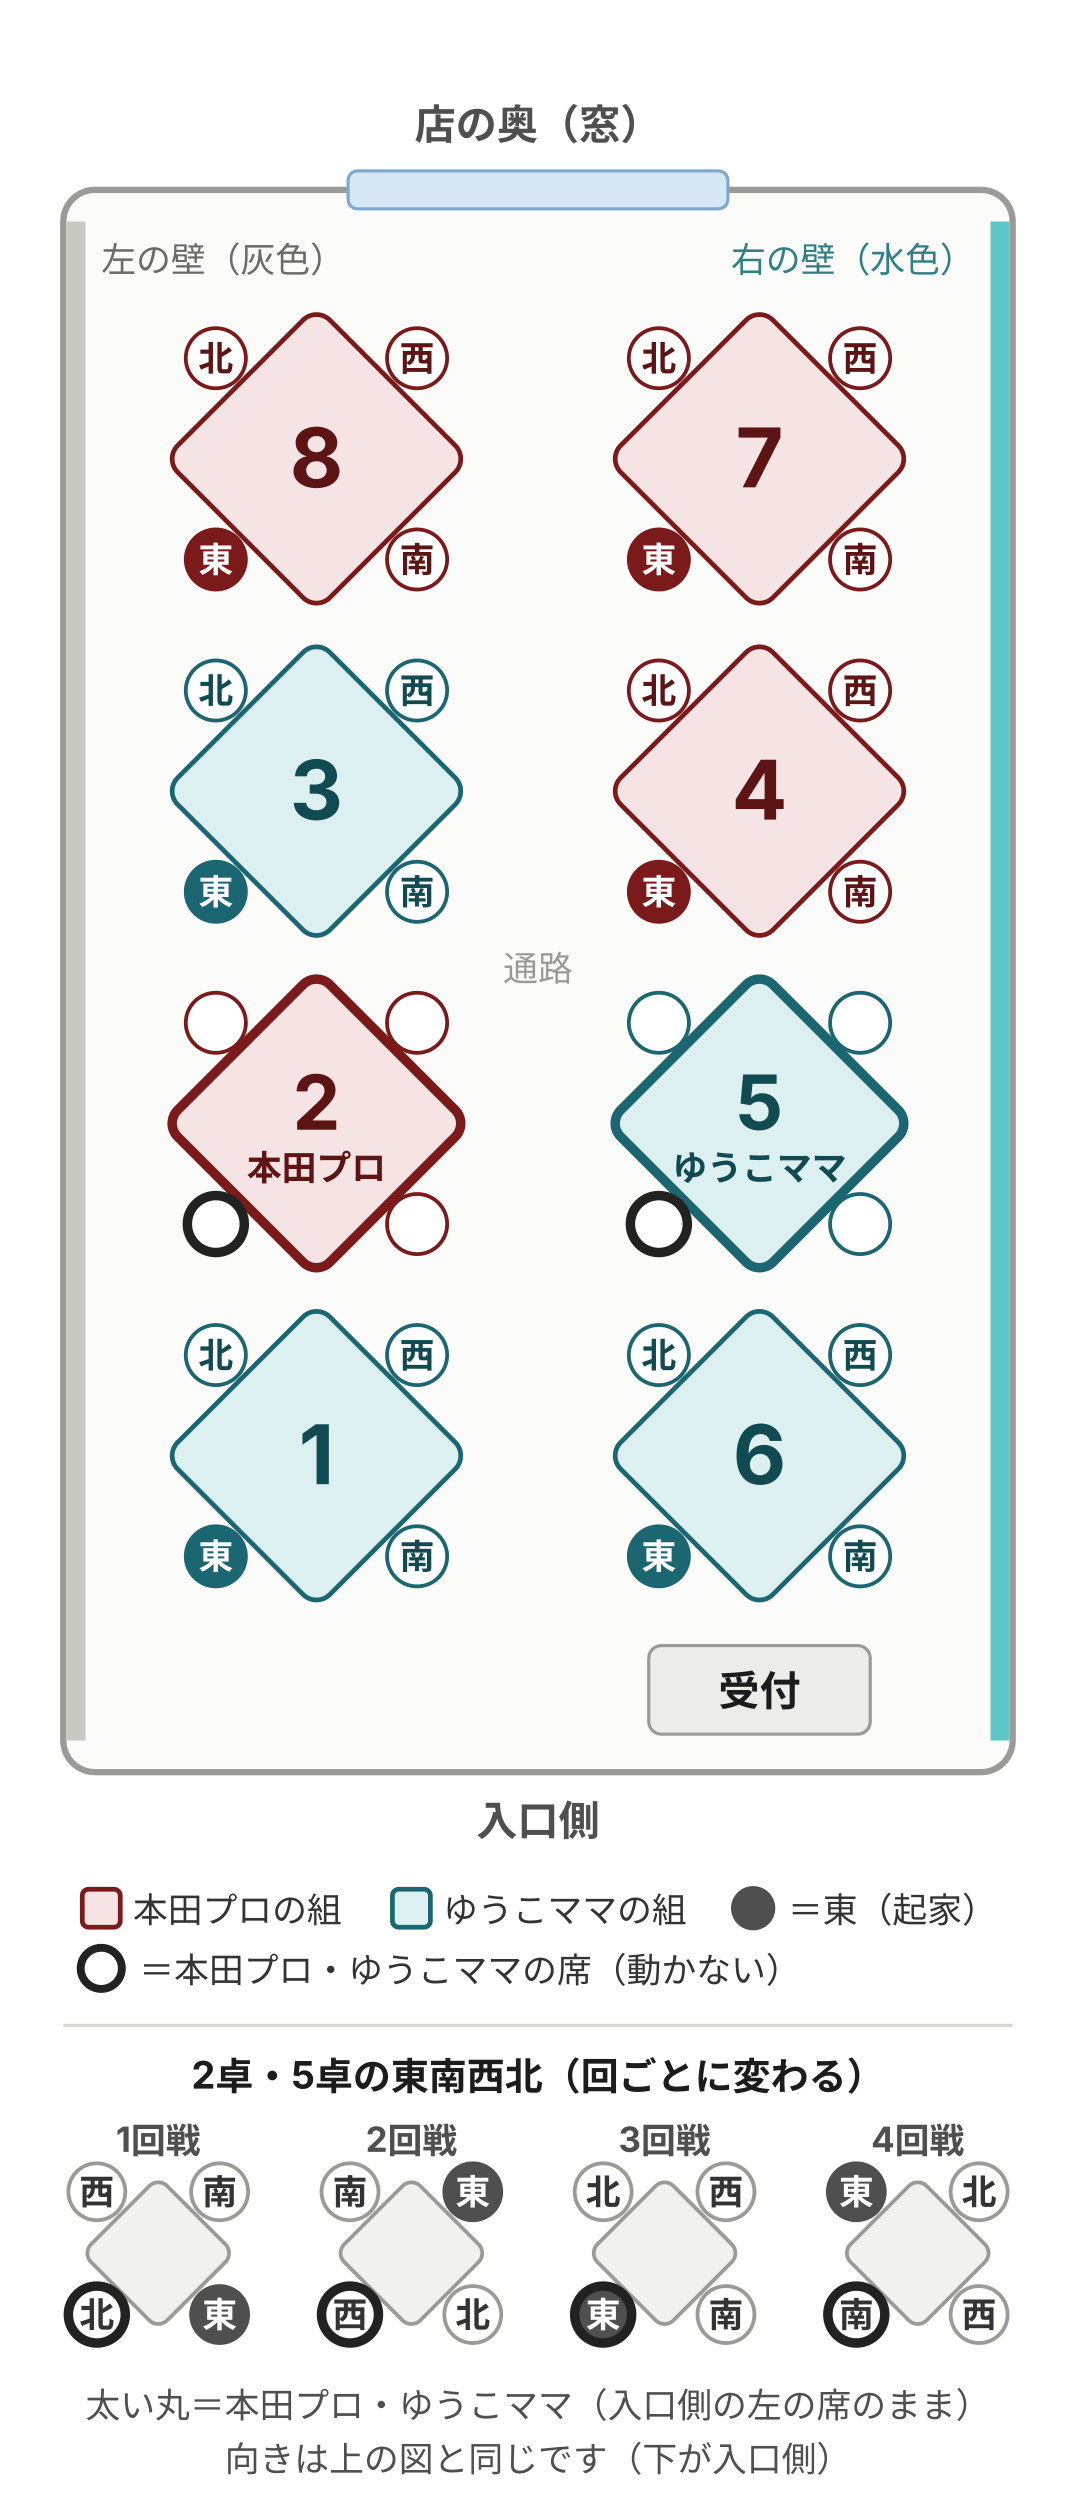
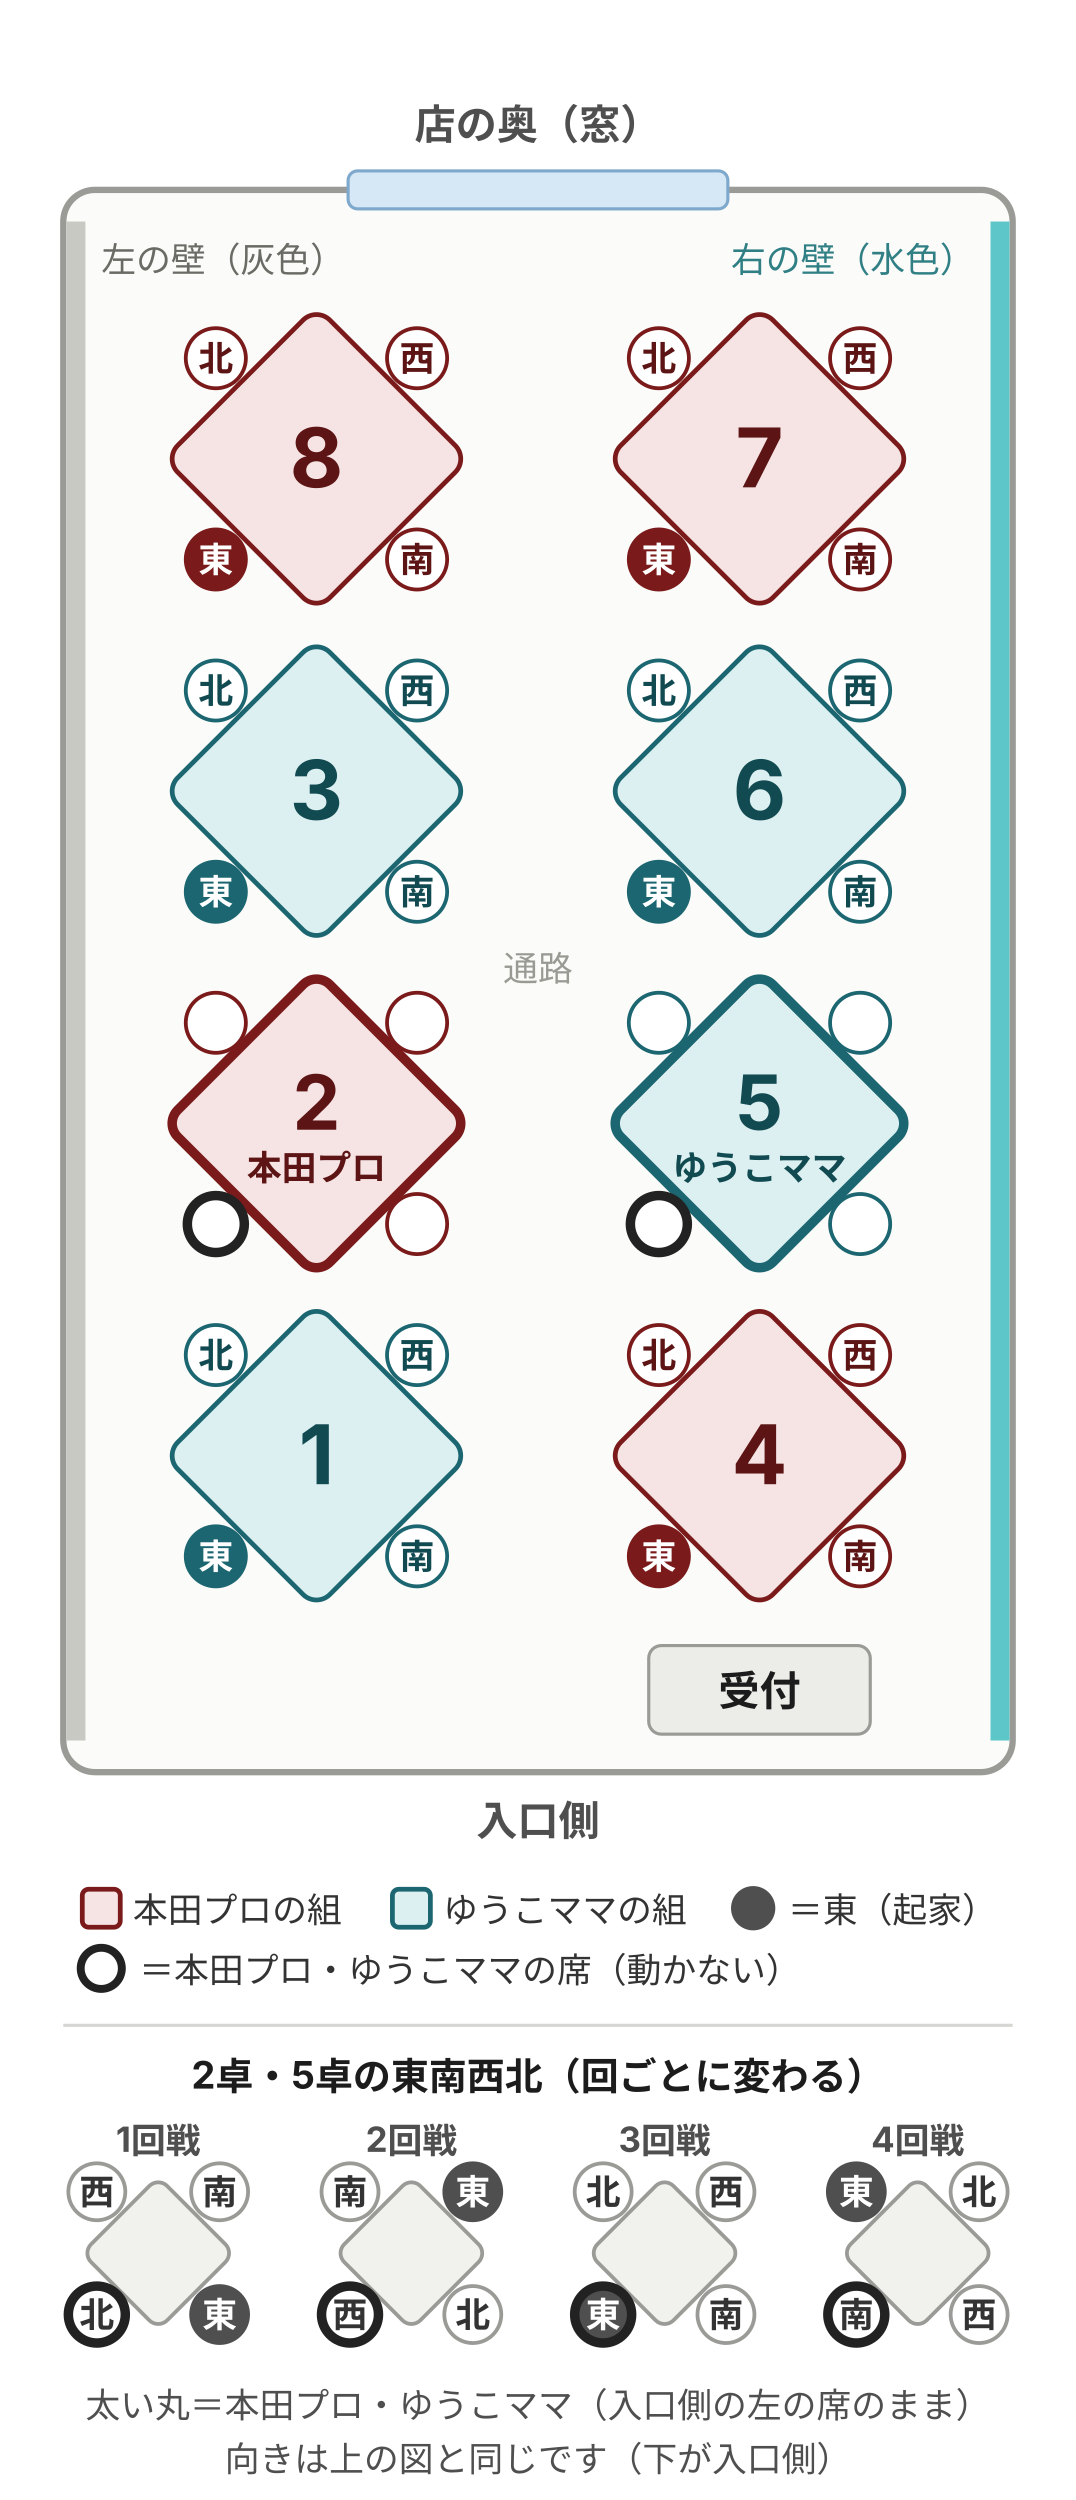
<svg xmlns="http://www.w3.org/2000/svg" viewBox="0 0 340 790" width="340" height="790" role="img" aria-labelledby="t d" font-family="-apple-system,'Hiragino Sans','Hiragino Kaku Gothic ProN','Noto Sans JP','Yu Gothic UI','Yu Gothic',Meiryo,sans-serif">
  <rect width="340" height="790" fill="#ffffff" />
  <text x="170" y="44" text-anchor="middle" font-size="13" font-weight="700" fill="#4f4f4f">店の奥（窓）</text>
  <rect x="20" y="60" width="300" height="500" rx="10" fill="#fbfbf9" stroke="#9a9a96" stroke-width="2" />
  <rect x="110" y="54" width="120" height="12" rx="3" fill="#d6e8f5" stroke="#7fa9cc" />
  <rect x="21" y="70" width="6" height="480" fill="#c9c9c4" />
  <rect x="313" y="70" width="6" height="480" fill="#5cc6c9" />
  <text x="32" y="86" font-size="11" fill="#6b6b66">左の壁（灰色）</text>
  <text x="308" y="86" text-anchor="end" font-size="11" fill="#2f7f84">右の壁（水色）</text>
  <text x="170" y="310" text-anchor="middle" font-size="11" fill="#9a9a95">通路</text>
  <g>
    <g transform="translate(100 145) rotate(45)">
      <rect x="-34" y="-34" width="68" height="68" rx="6" fill="#f6e3e3" stroke="#7a1a1a" stroke-width="1.5" />
    </g>
    <g transform="translate(100 250) rotate(45)">
      <rect x="-34" y="-34" width="68" height="68" rx="6" fill="#dcf0f1" stroke="#1b6670" stroke-width="1.5" />
    </g>
    <g transform="translate(100 355) rotate(45)">
      <rect x="-34" y="-34" width="68" height="68" rx="6" fill="#f6e3e3" stroke="#7a1a1a" stroke-width="3" />
    </g>
    <g transform="translate(100 460) rotate(45)">
      <rect x="-34" y="-34" width="68" height="68" rx="6" fill="#dcf0f1" stroke="#1b6670" stroke-width="1.5" />
    </g>
    <g transform="translate(240 145) rotate(45)">
      <rect x="-34" y="-34" width="68" height="68" rx="6" fill="#f6e3e3" stroke="#7a1a1a" stroke-width="1.5" />
    </g>
    <g transform="translate(240 250) rotate(45)">
-       <rect x="-34" y="-34" width="68" height="68" rx="6" fill="#f6e3e3" stroke="#7a1a1a" stroke-width="1.5" />
+       <rect x="-34" y="-34" width="68" height="68" rx="6" fill="#dcf0f1" stroke="#1b6670" stroke-width="1.5" />
    </g>
    <g transform="translate(240 355) rotate(45)">
      <rect x="-34" y="-34" width="68" height="68" rx="6" fill="#dcf0f1" stroke="#1b6670" stroke-width="3" />
    </g>
    <g transform="translate(240 460) rotate(45)">
-       <rect x="-34" y="-34" width="68" height="68" rx="6" fill="#dcf0f1" stroke="#1b6670" stroke-width="1.5" />
+       <rect x="-34" y="-34" width="68" height="68" rx="6" fill="#f6e3e3" stroke="#7a1a1a" stroke-width="1.5" />
    </g>
  </g>
  <g font-weight="700" text-anchor="middle">
    <text x="100" y="154" font-size="26" fill="#5c1414">8</text>
    <text x="100" y="259" font-size="26" fill="#124a52">3</text>
    <text x="100" y="357" font-size="24" fill="#5c1414">2</text>
    <text x="100" y="373" font-size="11" fill="#5c1414">本田プロ</text>
    <text x="100" y="469" font-size="26" fill="#124a52">1</text>
    <text x="240" y="154" font-size="26" fill="#5c1414">7</text>
-     <text x="240" y="259" font-size="26" fill="#5c1414">4</text>
+     <text x="240" y="259" font-size="26" fill="#124a52">6</text>
    <text x="240" y="357" font-size="24" fill="#124a52">5</text>
    <text x="240" y="373" font-size="11" fill="#124a52">ゆうこママ</text>
-     <text x="240" y="469" font-size="26" fill="#124a52">6</text>
+     <text x="240" y="469" font-size="26" fill="#5c1414">4</text>
  </g>
  <g font-size="11" font-weight="700" text-anchor="middle">
    <g stroke="#7a1a1a" stroke-width="1.2">
      <circle cx="68.2" cy="176.8" r="9.5" fill="#7a1a1a" />
      <circle cx="131.8" cy="176.8" r="9.5" fill="#fff" />
      <circle cx="131.8" cy="113.2" r="9.5" fill="#fff" />
      <circle cx="68.2" cy="113.2" r="9.5" fill="#fff" />
      <circle cx="208.2" cy="176.8" r="9.5" fill="#7a1a1a" />
      <circle cx="271.8" cy="176.8" r="9.5" fill="#fff" />
      <circle cx="271.8" cy="113.2" r="9.5" fill="#fff" />
      <circle cx="208.2" cy="113.2" r="9.5" fill="#fff" />
-       <circle cx="208.2" cy="281.8" r="9.5" fill="#7a1a1a" />
-       <circle cx="271.8" cy="281.8" r="9.5" fill="#fff" />
-       <circle cx="271.8" cy="218.2" r="9.5" fill="#fff" />
-       <circle cx="208.2" cy="218.2" r="9.5" fill="#fff" />
+       <circle cx="208.2" cy="491.8" r="9.5" fill="#7a1a1a" />
+       <circle cx="271.8" cy="491.8" r="9.5" fill="#fff" />
+       <circle cx="271.8" cy="428.2" r="9.5" fill="#fff" />
+       <circle cx="208.2" cy="428.2" r="9.5" fill="#fff" />
      <circle cx="131.8" cy="386.8" r="9.5" fill="#fff" />
      <circle cx="131.8" cy="323.2" r="9.5" fill="#fff" />
      <circle cx="68.2" cy="323.2" r="9.5" fill="#fff" />
    </g>
    <g stroke="#1b6670" stroke-width="1.2">
      <circle cx="68.2" cy="281.8" r="9.5" fill="#1b6670" />
      <circle cx="131.8" cy="281.8" r="9.5" fill="#fff" />
      <circle cx="131.8" cy="218.2" r="9.5" fill="#fff" />
      <circle cx="68.2" cy="218.2" r="9.5" fill="#fff" />
      <circle cx="68.2" cy="491.8" r="9.5" fill="#1b6670" />
      <circle cx="131.8" cy="491.8" r="9.5" fill="#fff" />
      <circle cx="131.8" cy="428.2" r="9.5" fill="#fff" />
      <circle cx="68.2" cy="428.2" r="9.5" fill="#fff" />
-       <circle cx="208.2" cy="491.8" r="9.5" fill="#1b6670" />
-       <circle cx="271.8" cy="491.8" r="9.5" fill="#fff" />
-       <circle cx="271.8" cy="428.2" r="9.5" fill="#fff" />
-       <circle cx="208.2" cy="428.2" r="9.5" fill="#fff" />
+       <circle cx="208.2" cy="281.8" r="9.5" fill="#1b6670" />
+       <circle cx="271.8" cy="281.8" r="9.5" fill="#fff" />
+       <circle cx="271.8" cy="218.2" r="9.5" fill="#fff" />
+       <circle cx="208.2" cy="218.2" r="9.5" fill="#fff" />
      <circle cx="271.8" cy="386.8" r="9.5" fill="#fff" />
      <circle cx="271.8" cy="323.2" r="9.5" fill="#fff" />
      <circle cx="208.2" cy="323.2" r="9.5" fill="#fff" />
    </g>
    <g fill="#fff" stroke="#222222" stroke-width="3">
      <circle cx="68.2" cy="386.8" r="9" />
      <circle cx="208.2" cy="386.8" r="9" />
    </g>
    <text x="68.2" y="180.8" fill="#fff">東</text>
    <text x="131.8" y="180.8" fill="#5c1414">南</text>
    <text x="131.8" y="117.2" fill="#5c1414">西</text>
    <text x="68.2" y="117.2" fill="#5c1414">北</text>
    <text x="208.2" y="180.8" fill="#fff">東</text>
    <text x="271.8" y="180.8" fill="#5c1414">南</text>
    <text x="271.8" y="117.2" fill="#5c1414">西</text>
    <text x="208.2" y="117.2" fill="#5c1414">北</text>
-     <text x="208.2" y="285.8" fill="#fff">東</text>
-     <text x="271.8" y="285.8" fill="#5c1414">南</text>
-     <text x="271.8" y="222.2" fill="#5c1414">西</text>
-     <text x="208.2" y="222.2" fill="#5c1414">北</text>
+     <text x="208.2" y="495.8" fill="#fff">東</text>
+     <text x="271.8" y="495.8" fill="#5c1414">南</text>
+     <text x="271.8" y="432.2" fill="#5c1414">西</text>
+     <text x="208.2" y="432.2" fill="#5c1414">北</text>
    <text x="68.2" y="285.8" fill="#fff">東</text>
    <text x="131.8" y="285.8" fill="#124a52">南</text>
    <text x="131.8" y="222.2" fill="#124a52">西</text>
    <text x="68.2" y="222.2" fill="#124a52">北</text>
    <text x="68.2" y="495.8" fill="#fff">東</text>
    <text x="131.8" y="495.8" fill="#124a52">南</text>
    <text x="131.8" y="432.2" fill="#124a52">西</text>
    <text x="68.2" y="432.2" fill="#124a52">北</text>
-     <text x="208.2" y="495.8" fill="#fff">東</text>
-     <text x="271.8" y="495.8" fill="#124a52">南</text>
-     <text x="271.8" y="432.2" fill="#124a52">西</text>
-     <text x="208.2" y="432.2" fill="#124a52">北</text>
+     <text x="208.2" y="285.8" fill="#fff">東</text>
+     <text x="271.8" y="285.8" fill="#124a52">南</text>
+     <text x="271.8" y="222.2" fill="#124a52">西</text>
+     <text x="208.2" y="222.2" fill="#124a52">北</text>
  </g>
  <rect x="205" y="520" width="70" height="28" rx="4" fill="#ececE8" stroke="#9a9a96" />
  <text x="240" y="539" text-anchor="middle" font-size="13" font-weight="700" fill="#1c1c1c">受付</text>
  <text x="170" y="580" text-anchor="middle" font-size="13" font-weight="700" fill="#4f4f4f">入口側</text>
  <g font-size="11" fill="#333333">
    <rect x="26" y="597" width="12" height="12" rx="2" fill="#f6e3e3" stroke="#7a1a1a" stroke-width="1.5" />
    <text x="42" y="607.5">本田プロの組</text>
    <rect x="124" y="597" width="12" height="12" rx="2" fill="#dcf0f1" stroke="#1b6670" stroke-width="1.5" />
    <text x="140" y="607.5">ゆうこママの組</text>
    <circle cx="238" cy="603" r="7" fill="#4f4f4f" />
    <text x="249" y="607.5">＝東（起家）</text>
    <circle cx="32" cy="622" r="6.5" fill="#fff" stroke="#222222" stroke-width="2.5" />
    <text x="44" y="626.5">＝本田プロ・ゆうこママの席（動かない）</text>
  </g>
  <line x1="20" y1="640" x2="320" y2="640" stroke="#d6d6d2" />
  <text x="170" y="660" text-anchor="middle" font-size="12" font-weight="700" fill="#1c1c1c">2卓・5卓の東南西北（回ごとに変わる）</text>
  <g font-size="11" font-weight="700" text-anchor="middle" fill="#4f4f4f">
    <text x="50" y="680">1回戦</text>
    <text x="130" y="680">2回戦</text>
    <text x="210" y="680">3回戦</text>
    <text x="290" y="680">4回戦</text>
  </g>
  <g fill="#f1f1ee" stroke="#9a9a96" stroke-width="1.2">
    <g transform="translate(50 712) rotate(45)">
      <rect x="-17" y="-17" width="34" height="34" rx="4" />
    </g>
    <g transform="translate(130 712) rotate(45)">
      <rect x="-17" y="-17" width="34" height="34" rx="4" />
    </g>
    <g transform="translate(210 712) rotate(45)">
      <rect x="-17" y="-17" width="34" height="34" rx="4" />
    </g>
    <g transform="translate(290 712) rotate(45)">
      <rect x="-17" y="-17" width="34" height="34" rx="4" />
    </g>
  </g>
  <g stroke="#9a9a96" stroke-width="1.2" fill="#fff">
    <circle cx="69.4" cy="692.6" r="9" />
    <circle cx="30.6" cy="692.6" r="9" />
    <circle cx="110.6" cy="692.6" r="9" />
    <circle cx="149.4" cy="731.4" r="9" />
    <circle cx="229.4" cy="731.4" r="9" />
    <circle cx="229.4" cy="692.6" r="9" />
    <circle cx="190.6" cy="692.6" r="9" />
    <circle cx="309.4" cy="731.4" r="9" />
    <circle cx="309.4" cy="692.6" r="9" />
  </g>
  <g fill="#4f4f4f" stroke="#4f4f4f" stroke-width="1.2">
    <circle cx="69.4" cy="731.4" r="9" />
    <circle cx="149.4" cy="692.6" r="9" />
    <circle cx="270.6" cy="692.6" r="9" />
  </g>
  <g fill="#fff" stroke="#222222" stroke-width="3">
    <circle cx="30.6" cy="731.4" r="9" />
    <circle cx="110.6" cy="731.4" r="9" />
    <circle cx="270.6" cy="731.4" r="9" />
  </g>
  <circle cx="190.6" cy="731.4" r="9" fill="#4f4f4f" stroke="#222222" stroke-width="3" />
  <g font-size="11" font-weight="700" text-anchor="middle">
    <text x="30.6" y="735.4" fill="#333">北</text>
    <text x="69.4" y="735.4" fill="#fff">東</text>
    <text x="69.4" y="696.6" fill="#333">南</text>
    <text x="30.6" y="696.6" fill="#333">西</text>
    <text x="110.6" y="735.4" fill="#333">西</text>
    <text x="149.4" y="735.4" fill="#333">北</text>
    <text x="149.4" y="696.6" fill="#fff">東</text>
    <text x="110.6" y="696.6" fill="#333">南</text>
    <text x="190.6" y="735.4" fill="#fff">東</text>
    <text x="229.4" y="735.4" fill="#333">南</text>
    <text x="229.4" y="696.6" fill="#333">西</text>
    <text x="190.6" y="696.6" fill="#333">北</text>
    <text x="270.6" y="735.4" fill="#333">南</text>
    <text x="309.4" y="735.4" fill="#333">西</text>
    <text x="309.4" y="696.6" fill="#333">北</text>
    <text x="270.6" y="696.6" fill="#fff">東</text>
  </g>
  <text x="170" y="764" text-anchor="middle" font-size="11" fill="#4f4f4f">太い丸＝本田プロ・ゆうこママ（入口側の左の席のまま）</text>
  <text x="170" y="781" text-anchor="middle" font-size="11" fill="#4f4f4f">向きは上の図と同じです（下が入口側）</text>
</svg>
